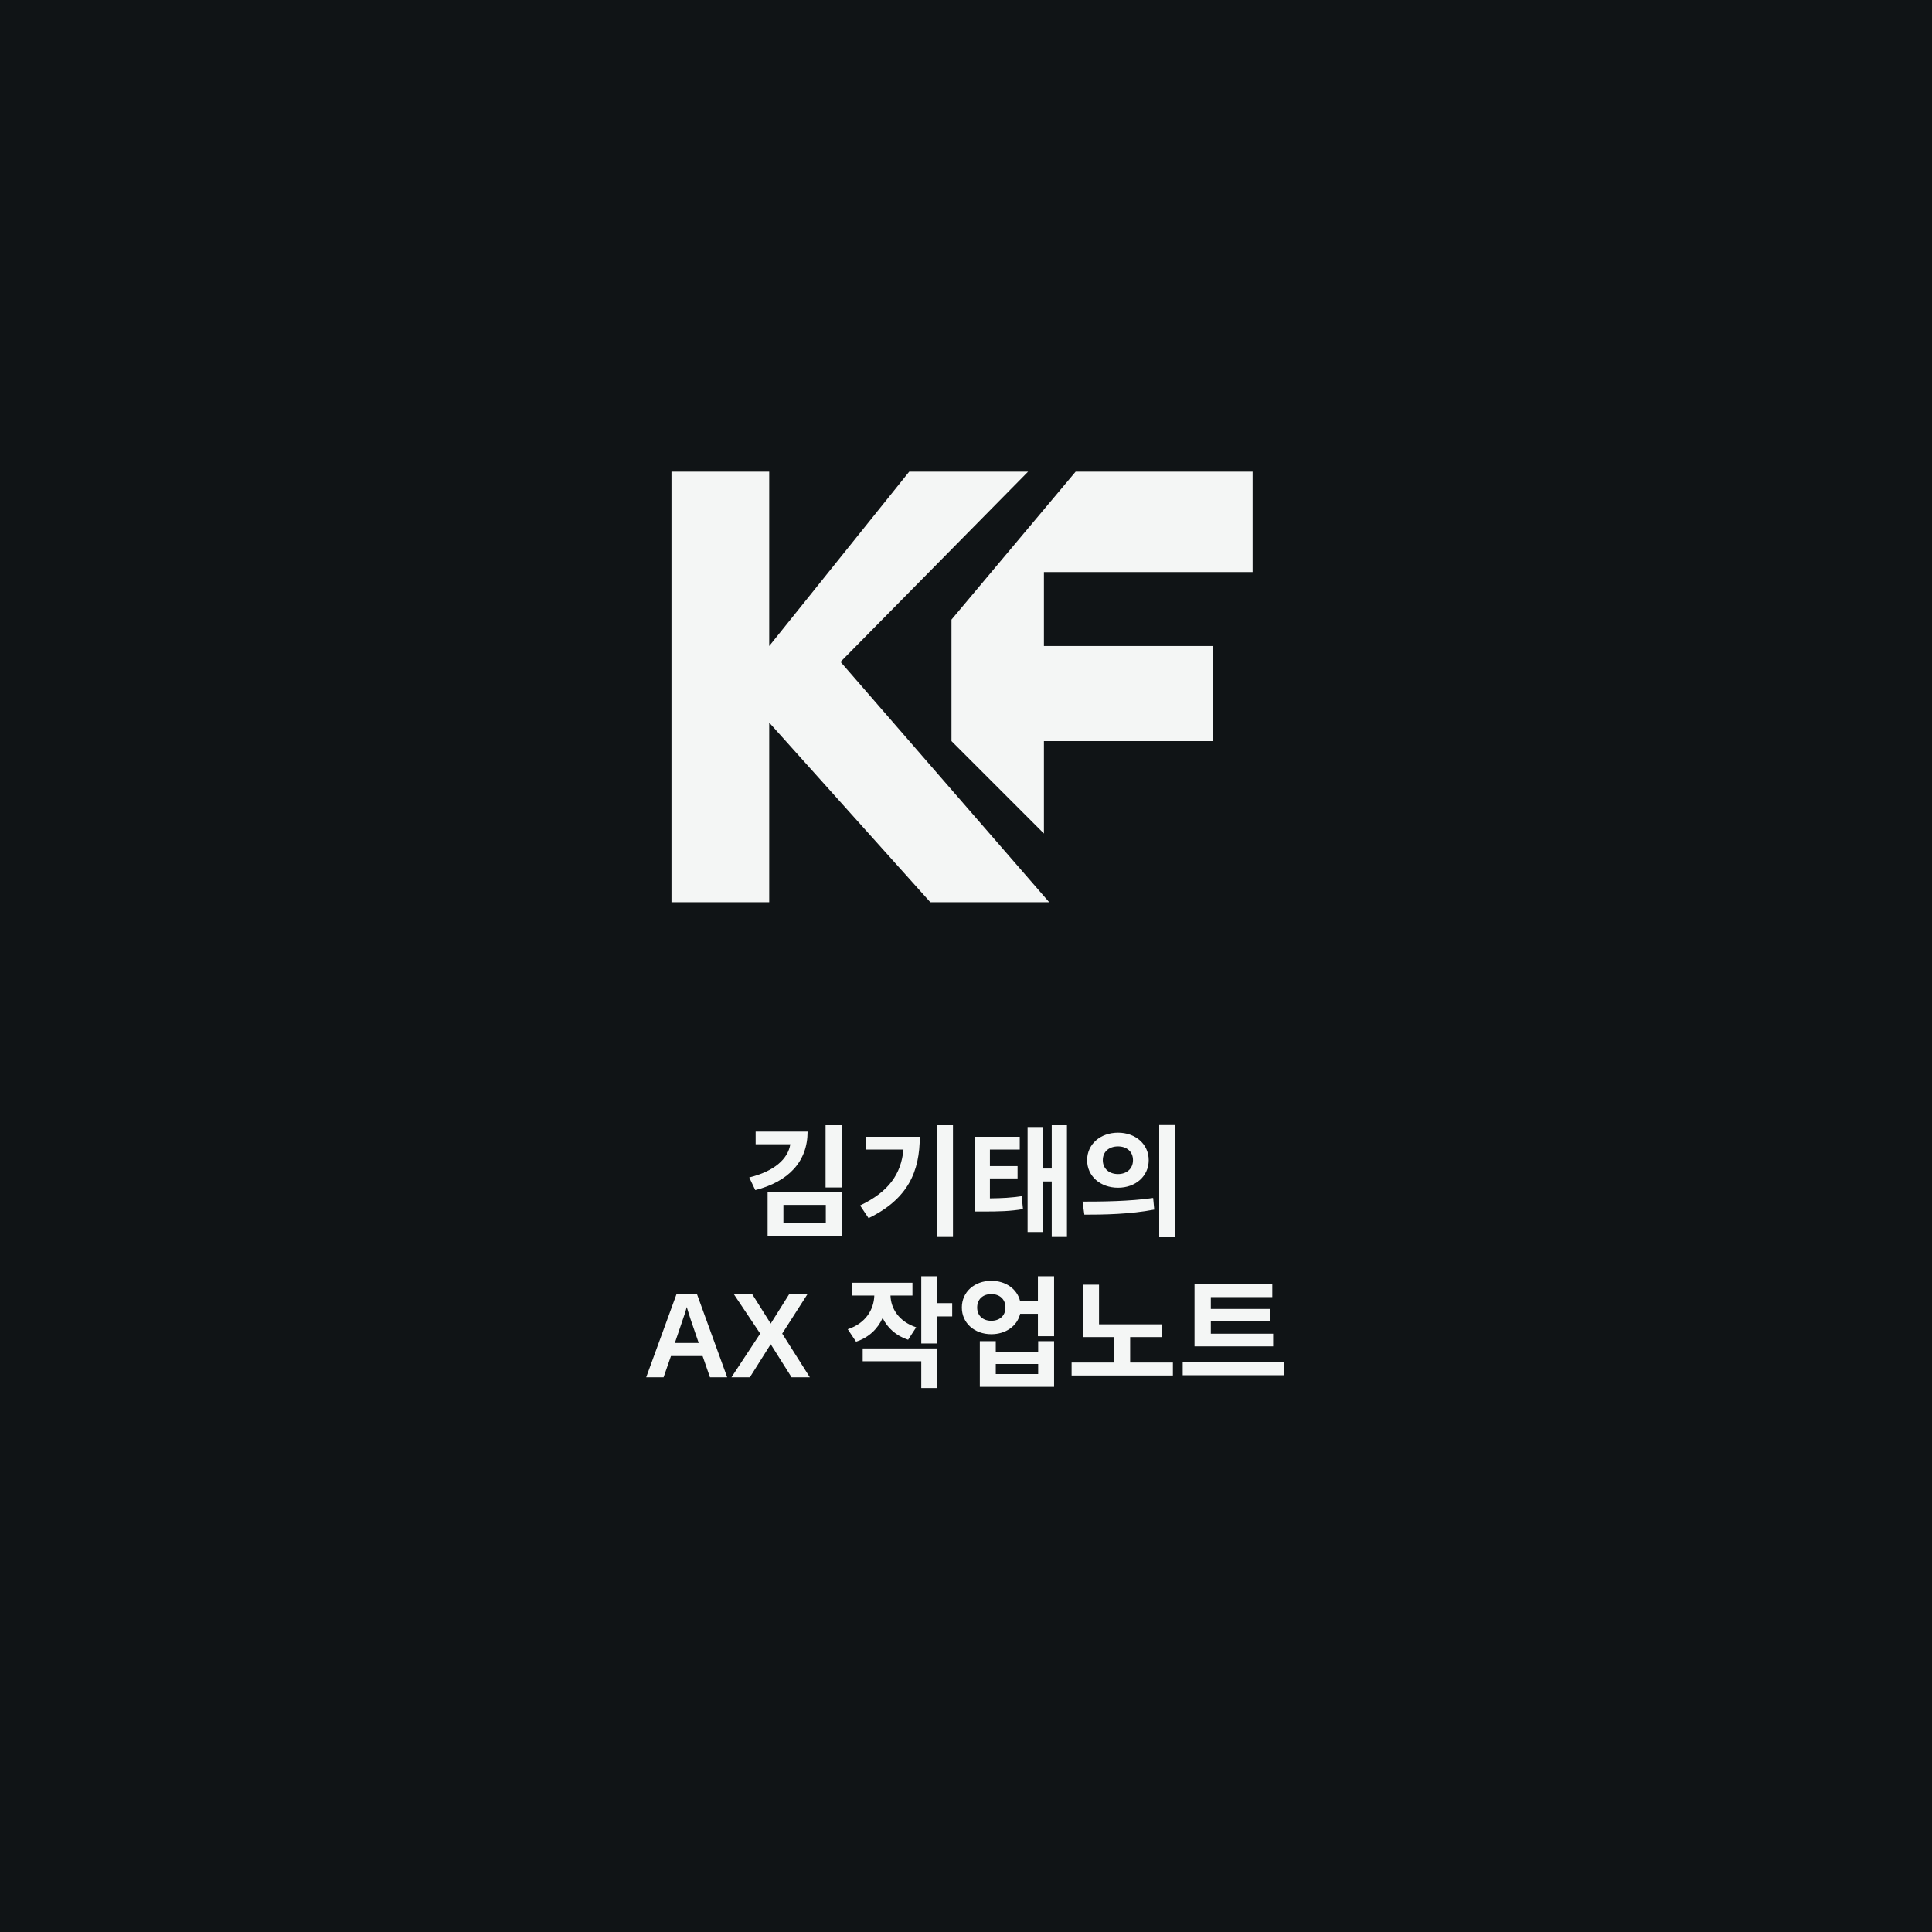
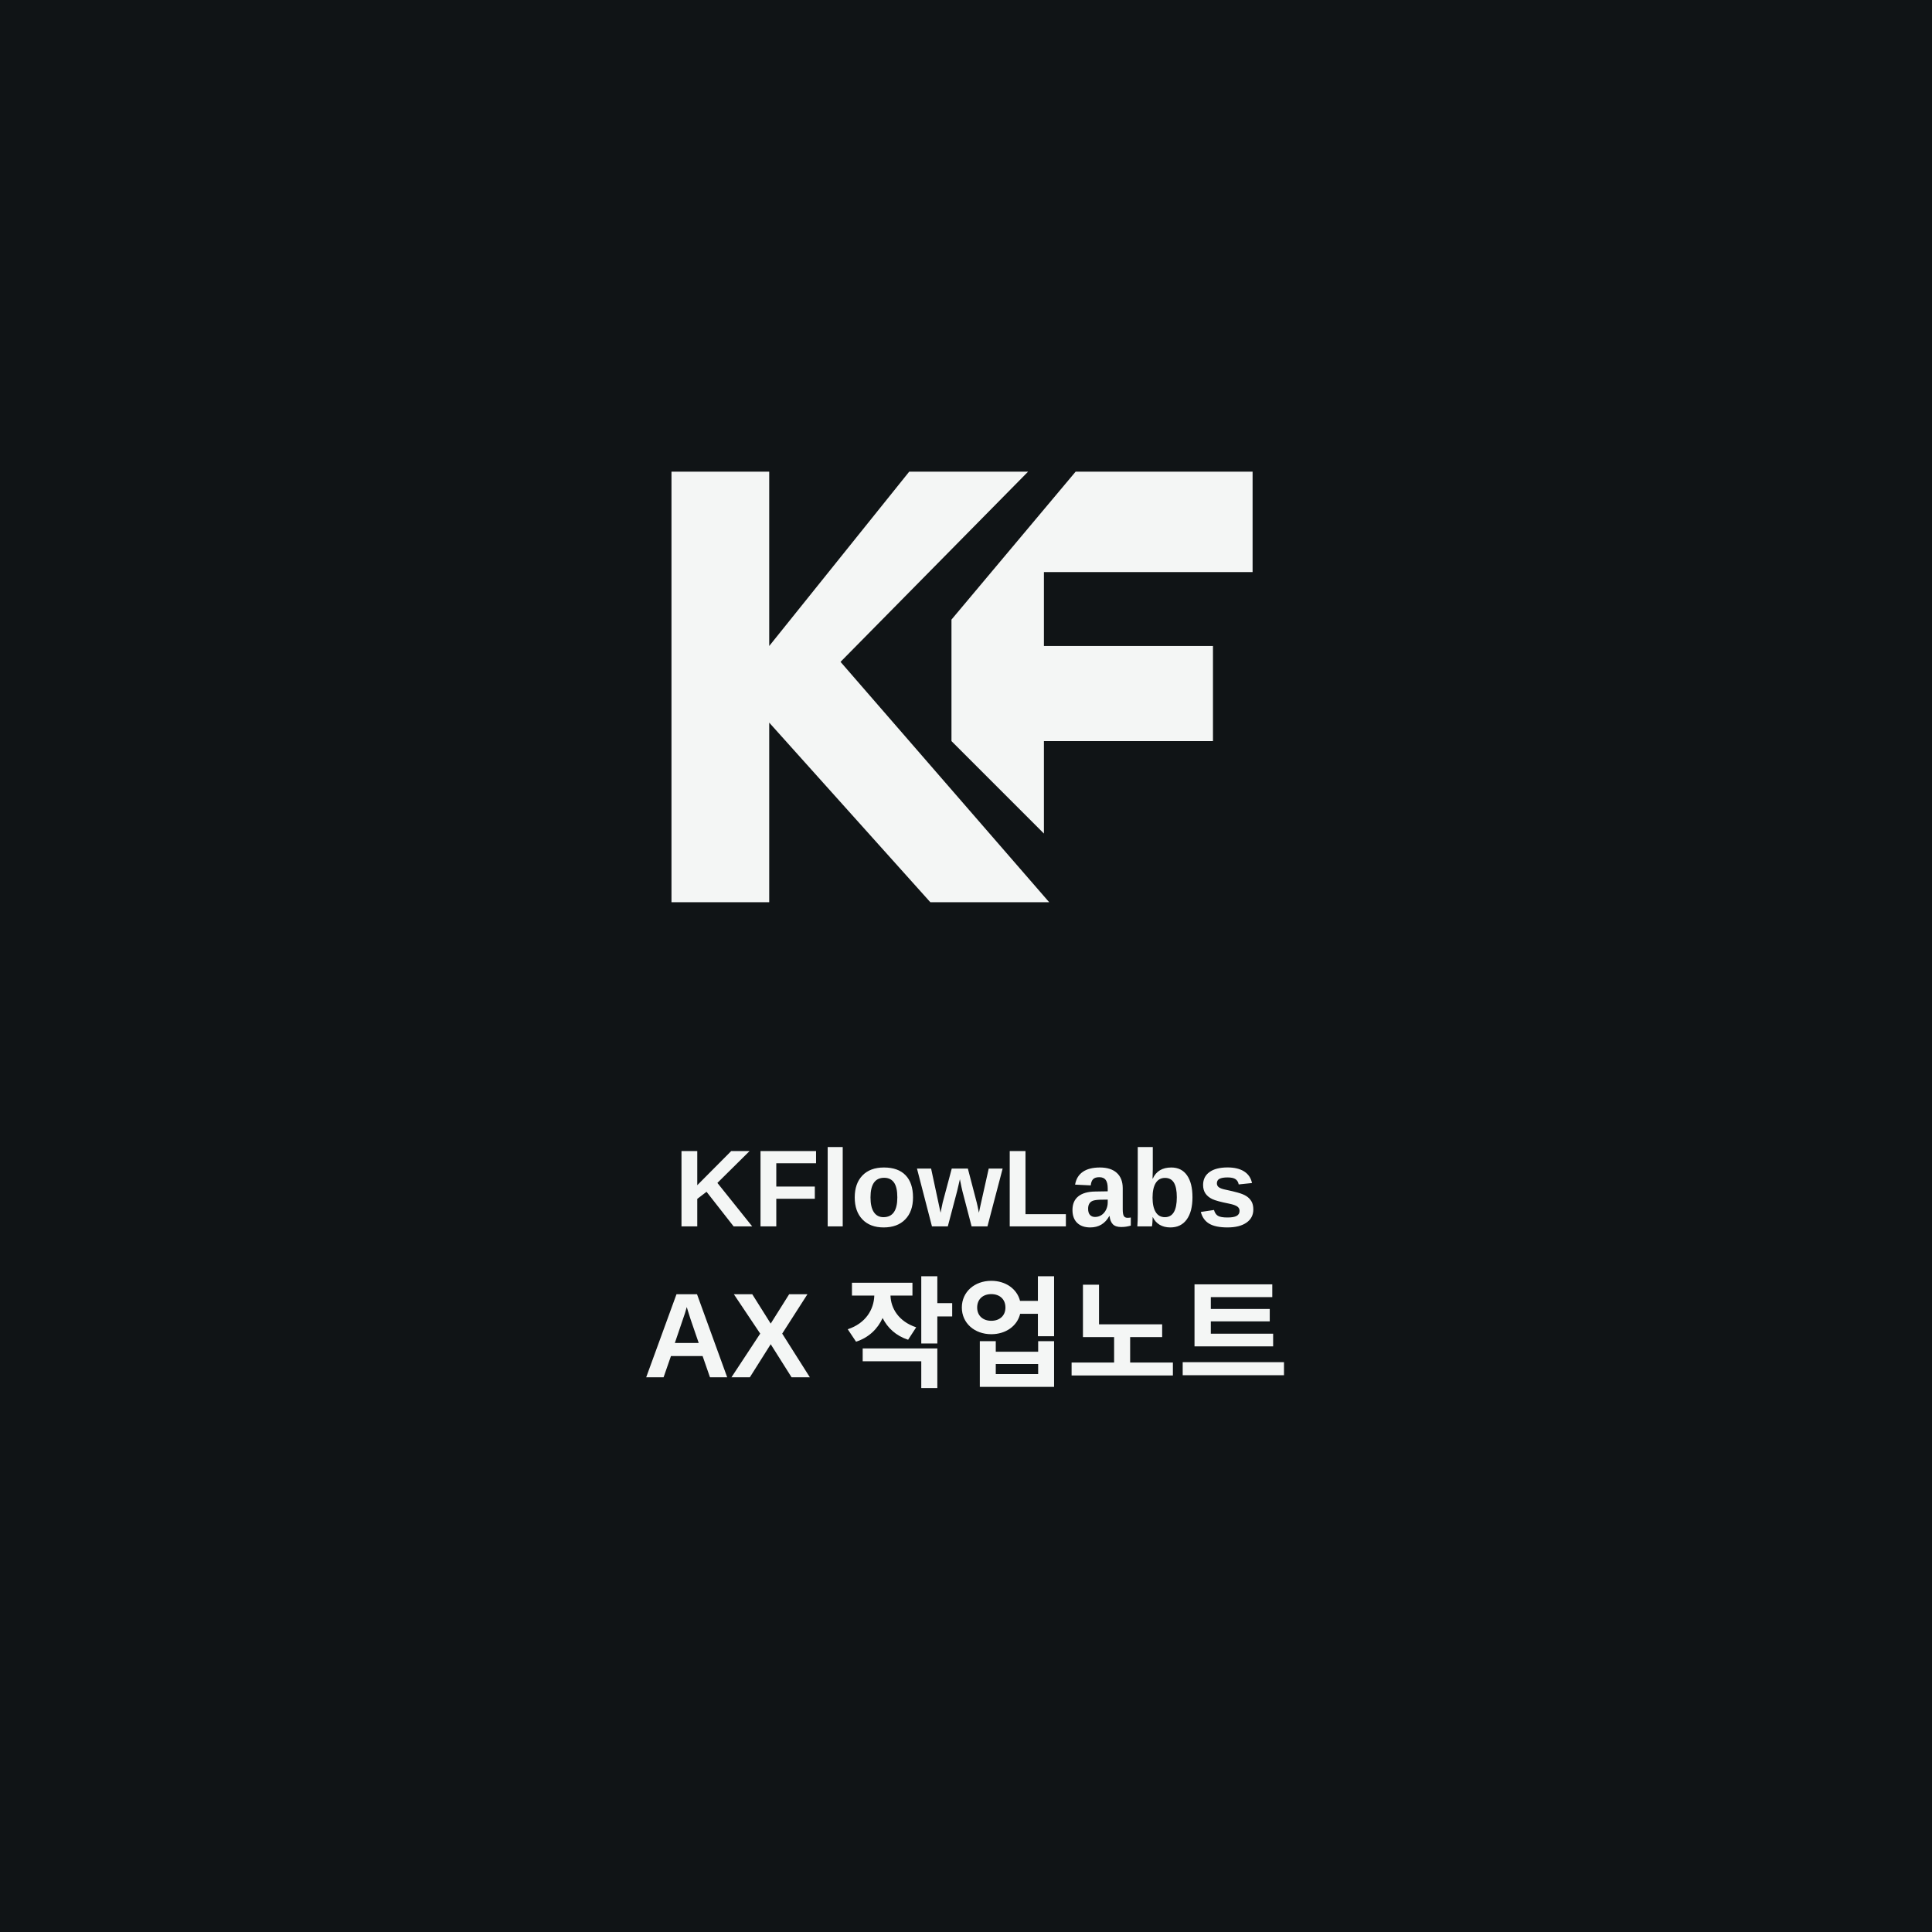
<svg xmlns="http://www.w3.org/2000/svg" width="1024" height="1024" viewBox="0 0 1024 1024" role="img" aria-labelledby="title">
  <defs>
    <style>
@font-face{font-family:KFLDisplay;src:url('fonts/space-grotesk-bold.woff2')}
text{font-family:'Apple SD Gothic Neo','Noto Sans KR',Arial,sans-serif}
.display{font-family:KFLDisplay,'Apple SD Gothic Neo','Noto Sans KR',Arial,sans-serif;font-weight:700}
.mono{font-family:'IBM Plex Mono','SFMono-Regular',Consolas,monospace}
</style>
  </defs>
  <rect width="1024" height="1024" fill="#101416" />
  <g transform="translate(355.9 250) scale(1.4)">
    <path fill="#F4F6F5" d="M0 0h37v66L90 0h45L64 72l79 91H98L37 95v68H0V0Z" />
    <path fill="#F4F6F5" d="M153 0h67v38h-79v28h64v36h-64v35l-35-35V56L153 0Z" />
  </g>
-   <text x="512.0" y="650" text-anchor="middle" font-size="64" fill="#F4F6F5" class="display" data-kf-role="title" data-kf-line="1">김기태의</text>
+   <text x="512.0" y="650" text-anchor="middle" font-size="58" fill="#F4F6F5" class="display" data-kf-role="title" data-kf-line="1">KFlowLabs</text>
  <text x="512.0" y="730" text-anchor="middle" font-size="64" fill="#F4F6F5" class="display" data-kf-role="title" data-kf-line="2">AX 작업노트</text>
</svg>
